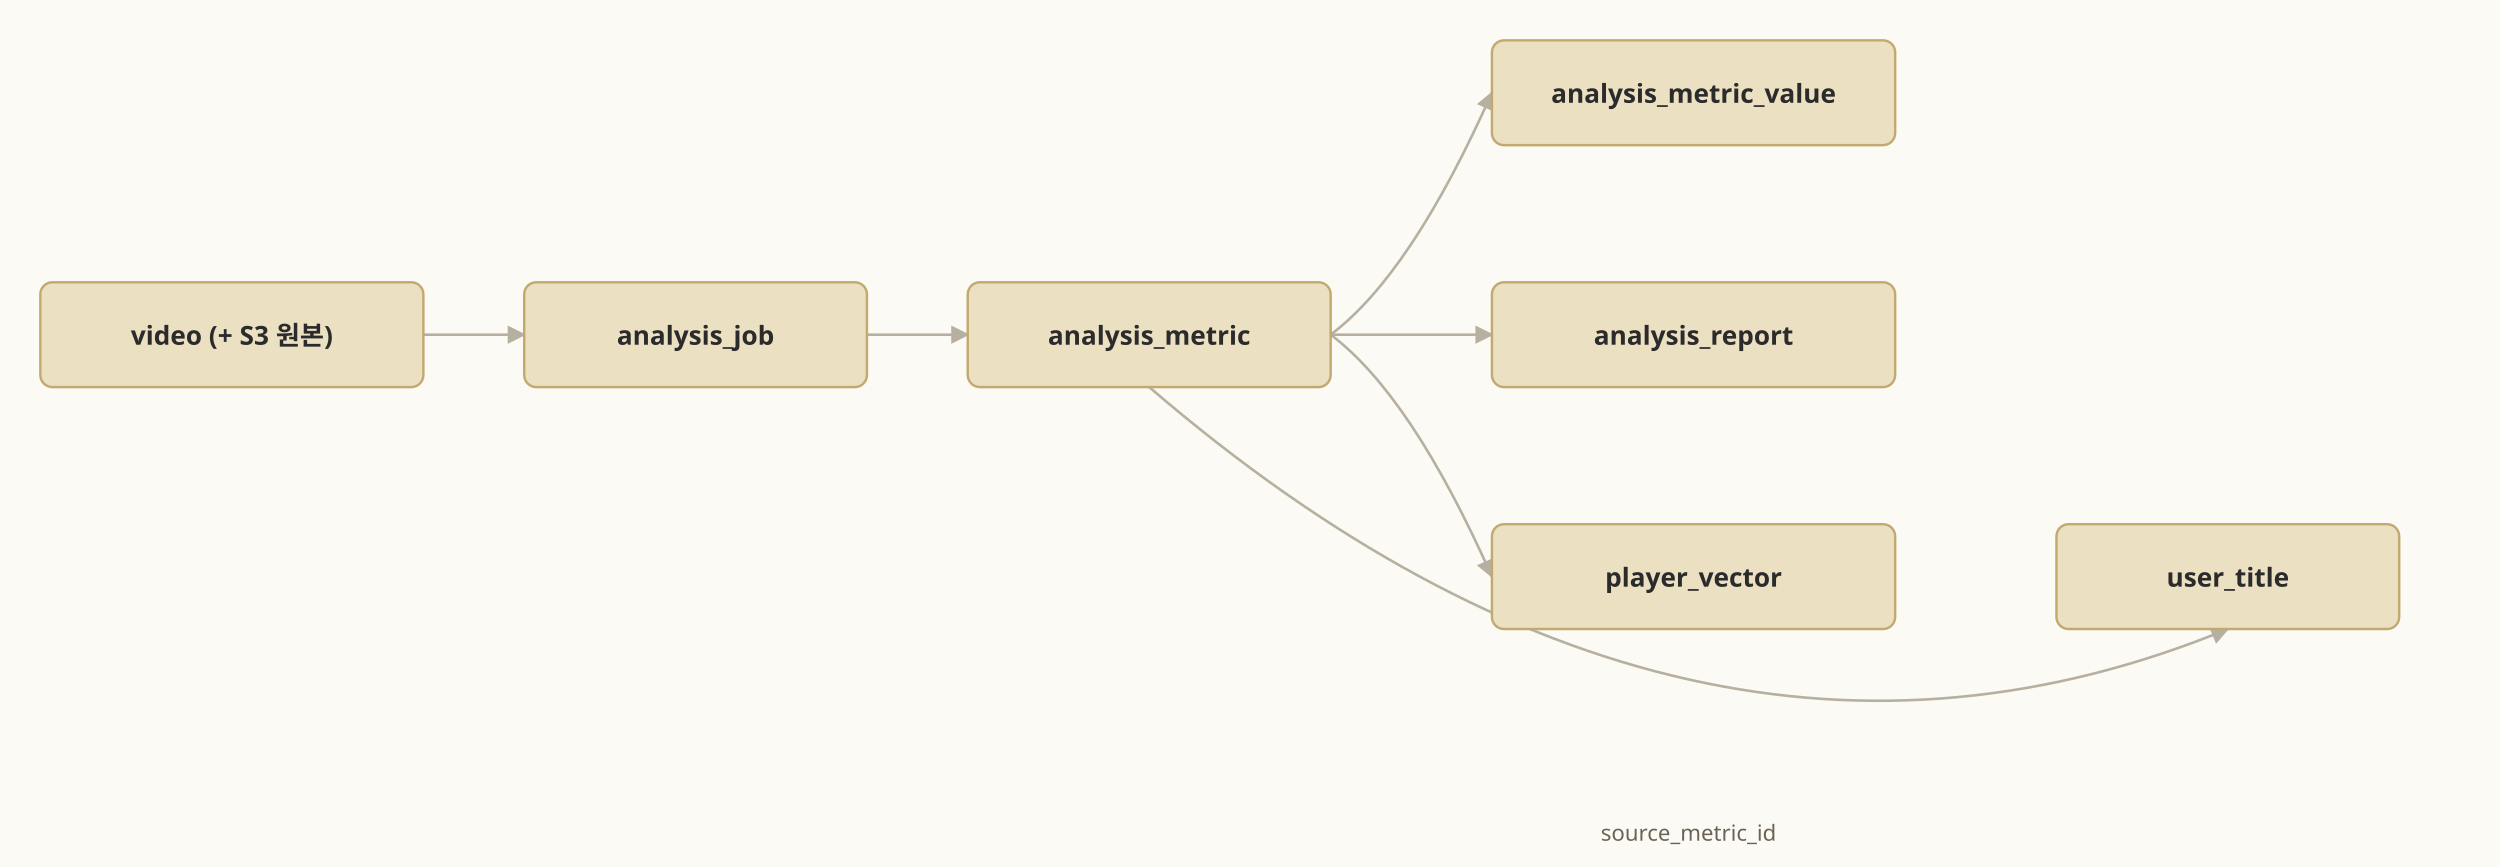
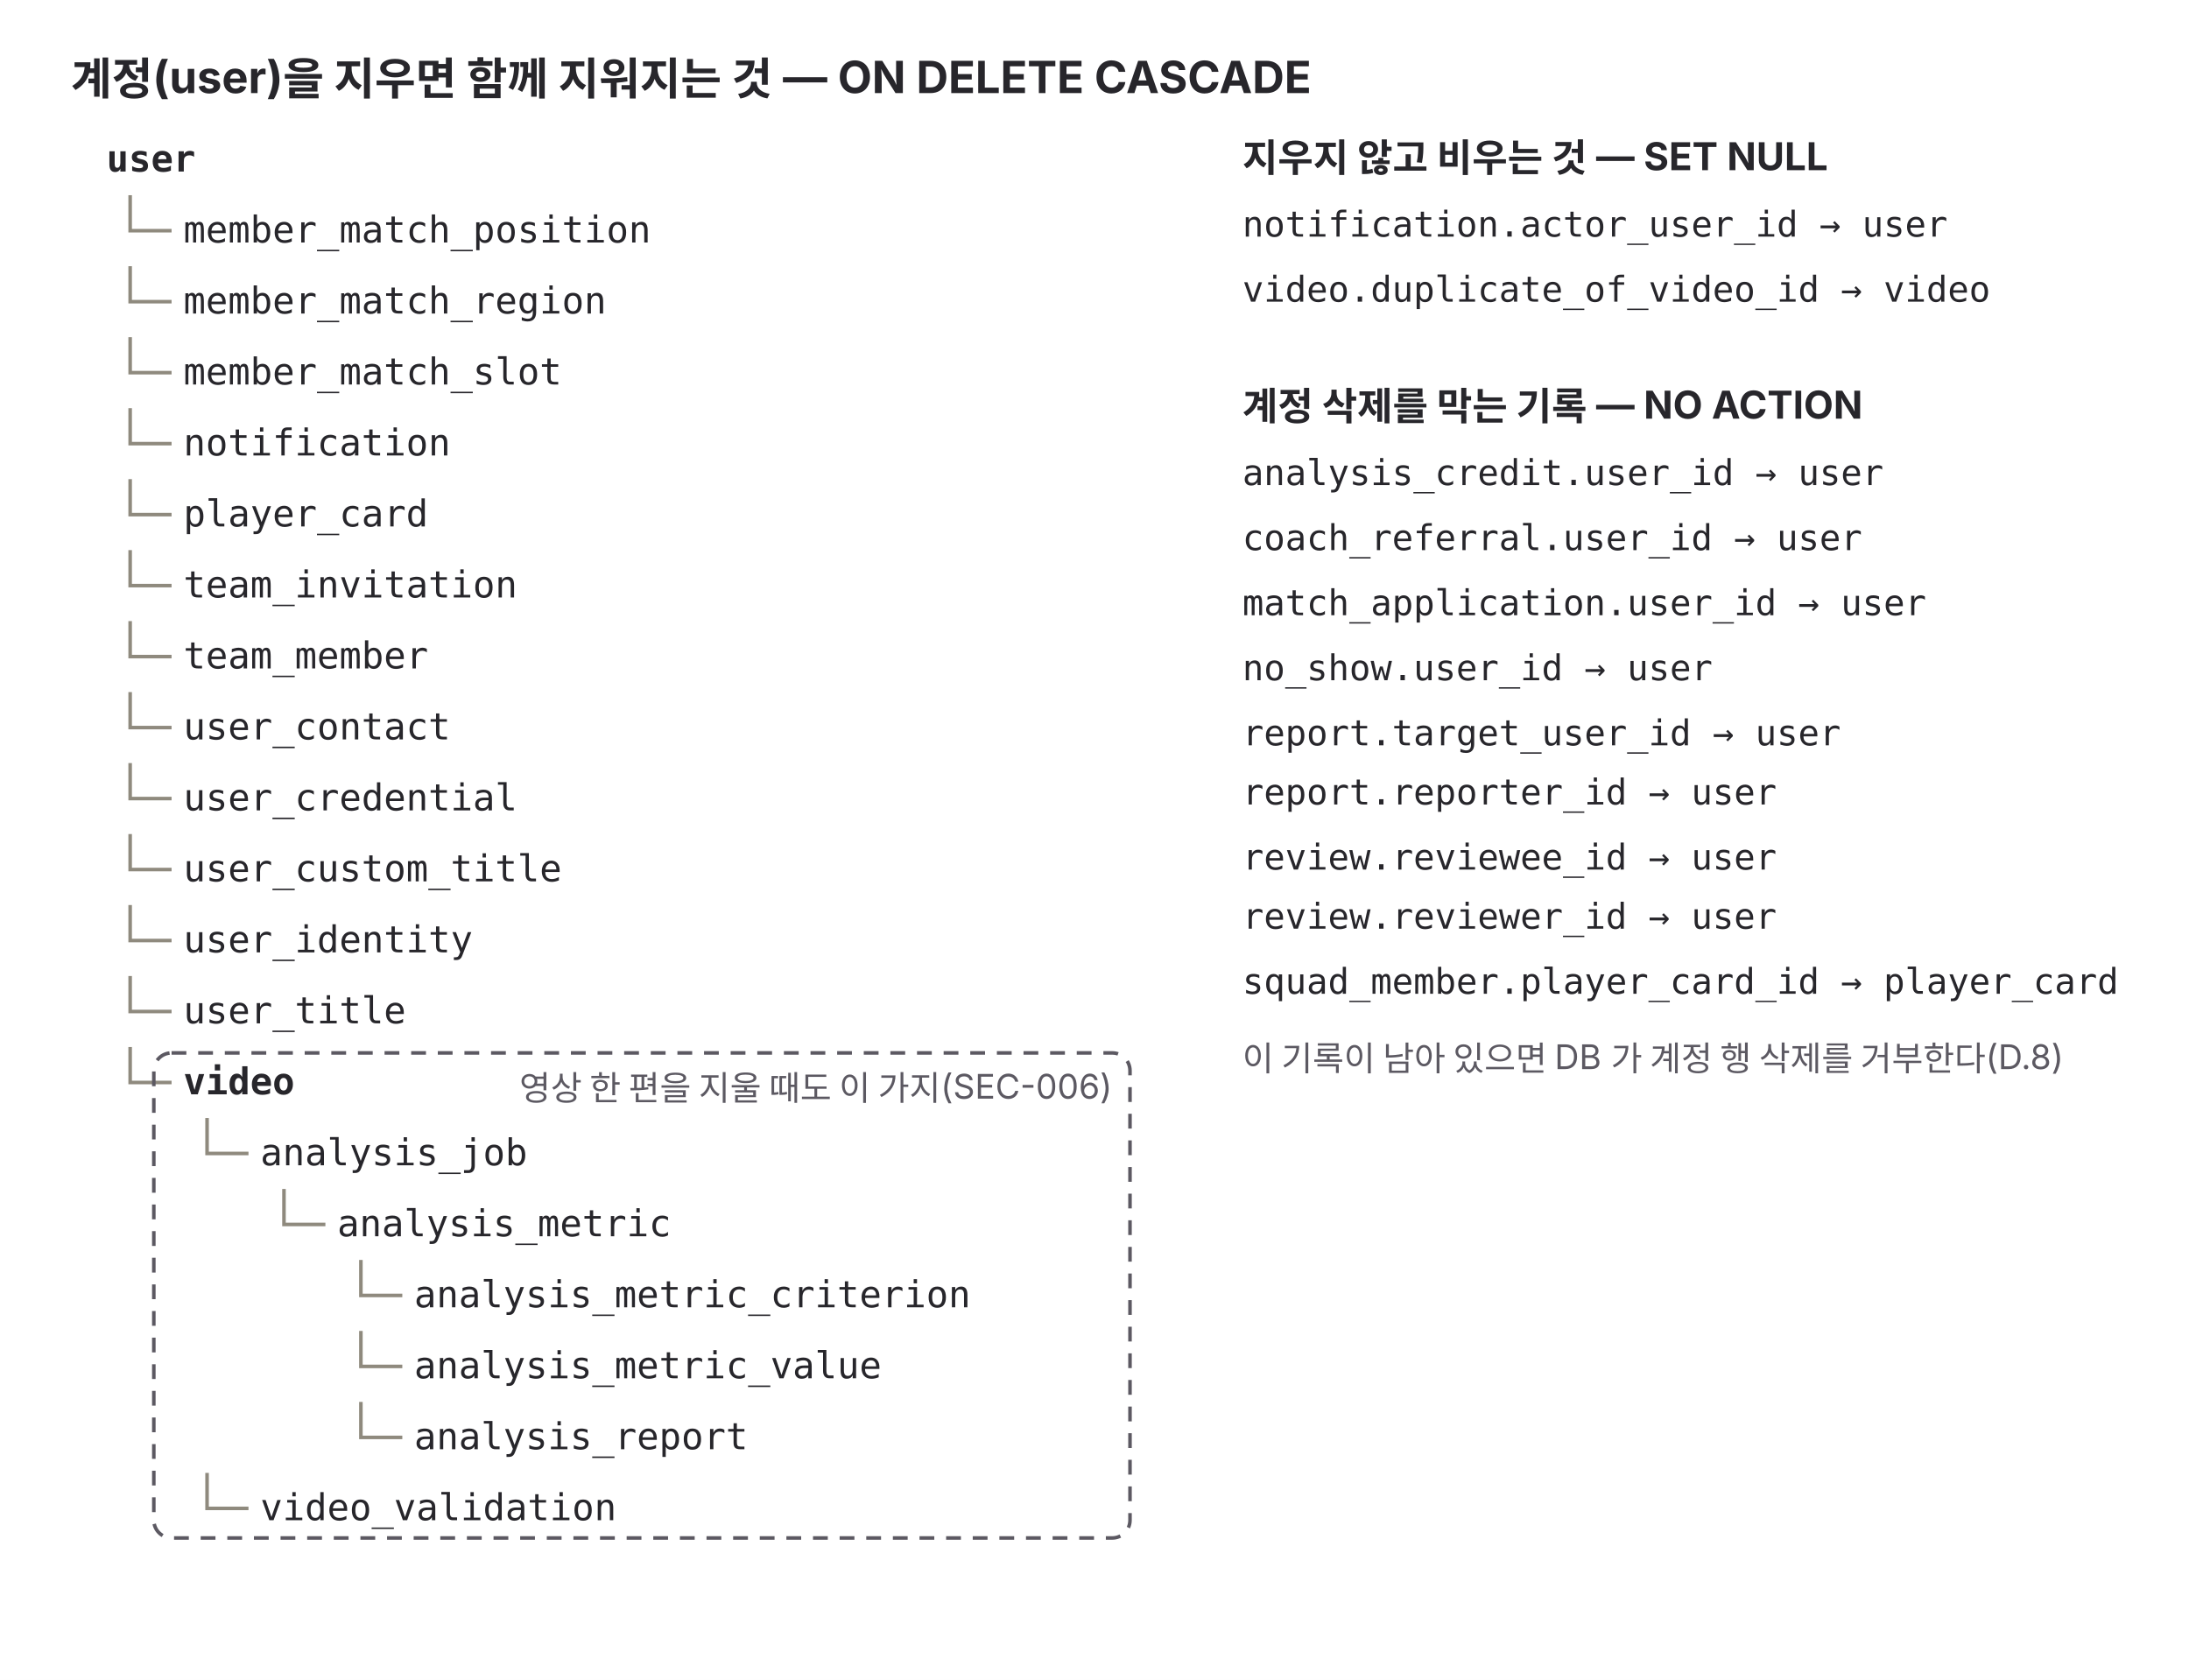
- <svg xmlns="http://www.w3.org/2000/svg" viewBox="0 0 1240 430" width="1240" height="430" font-family="'Malgun Gothic','Apple SD Gothic Neo','Noto Sans KR','Pretendard',sans-serif">
-   <rect x="0" y="0" width="1240" height="430" fill="#fcfaf4" />
-   <defs>
-     <marker id="arrow" viewBox="0 0 10 10" refX="9" refY="5" markerWidth="7" markerHeight="7" orient="auto-start-reverse">
-       <path d="M 0 0 L 10 5 L 0 10 z" fill="#b7b0a0" />
-     </marker>
-   </defs>
-   <path d="M 210.0 166.0 Q 235.0 166.0 260.0 166.0" fill="none" stroke="#b7b0a0" stroke-width="1.3" marker-end="url(#arrow)" />
-   <path d="M 430.0 166.0 Q 455.0 166.0 480.0 166.0" fill="none" stroke="#b7b0a0" stroke-width="1.3" marker-end="url(#arrow)" />
-   <path d="M 660.0 166.0 Q 700.0 136.0 740.0 46.0" fill="none" stroke="#b7b0a0" stroke-width="1.3" marker-end="url(#arrow)" />
-   <path d="M 660.0 166.0 Q 700.0 166.0 740.0 166.0" fill="none" stroke="#b7b0a0" stroke-width="1.3" marker-end="url(#arrow)" />
-   <path d="M 660.0 166.0 Q 700.0 196.0 740.0 286.0" fill="none" stroke="#b7b0a0" stroke-width="1.3" marker-end="url(#arrow)" />
-   <path d="M 570.0 192.0 Q 837.5 422.0 1105.0 312.0" fill="none" stroke="#b7b0a0" stroke-width="1.3" marker-end="url(#arrow)" />
-   <rect x="763.9" y="404.0" width="147.2" height="15" fill="#fcfaf4" opacity="0.9" />
-   <text x="837.5" y="417.0" text-anchor="middle" font-family="'Malgun Gothic','Apple SD Gothic Neo','Noto Sans KR','Pretendard',sans-serif" font-size="11" fill="#6b6355">source_metric_id</text>
-   <rect x="20" y="140" width="190" height="52" rx="6" fill="#ece0c2" stroke="#c2a96f" stroke-width="1.2" />
-   <text x="115.0" y="171.0" text-anchor="middle" font-family="'Malgun Gothic','Apple SD Gothic Neo','Noto Sans KR','Pretendard',sans-serif" font-size="13" font-weight="700" fill="#2b2b2b">video (+ S3 원본)</text>
-   <rect x="260" y="140" width="170" height="52" rx="6" fill="#ece0c2" stroke="#c2a96f" stroke-width="1.2" />
-   <text x="345.0" y="171.0" text-anchor="middle" font-family="'Malgun Gothic','Apple SD Gothic Neo','Noto Sans KR','Pretendard',sans-serif" font-size="13" font-weight="700" fill="#2b2b2b">analysis_job</text>
-   <rect x="480" y="140" width="180" height="52" rx="6" fill="#ece0c2" stroke="#c2a96f" stroke-width="1.2" />
-   <text x="570.0" y="171.0" text-anchor="middle" font-family="'Malgun Gothic','Apple SD Gothic Neo','Noto Sans KR','Pretendard',sans-serif" font-size="13" font-weight="700" fill="#2b2b2b">analysis_metric</text>
-   <rect x="740" y="20" width="200" height="52" rx="6" fill="#ece0c2" stroke="#c2a96f" stroke-width="1.2" />
-   <text x="840.0" y="51.0" text-anchor="middle" font-family="'Malgun Gothic','Apple SD Gothic Neo','Noto Sans KR','Pretendard',sans-serif" font-size="13" font-weight="700" fill="#2b2b2b">analysis_metric_value</text>
-   <rect x="740" y="140" width="200" height="52" rx="6" fill="#ece0c2" stroke="#c2a96f" stroke-width="1.2" />
-   <text x="840.0" y="171.0" text-anchor="middle" font-family="'Malgun Gothic','Apple SD Gothic Neo','Noto Sans KR','Pretendard',sans-serif" font-size="13" font-weight="700" fill="#2b2b2b">analysis_report</text>
-   <rect x="740" y="260" width="200" height="52" rx="6" fill="#ece0c2" stroke="#c2a96f" stroke-width="1.2" />
-   <text x="840.0" y="291.0" text-anchor="middle" font-family="'Malgun Gothic','Apple SD Gothic Neo','Noto Sans KR','Pretendard',sans-serif" font-size="13" font-weight="700" fill="#2b2b2b">player_vector</text>
-   <rect x="1020" y="260" width="170" height="52" rx="6" fill="#ece0c2" stroke="#c2a96f" stroke-width="1.2" />
-   <text x="1105.0" y="291.0" text-anchor="middle" font-family="'Malgun Gothic','Apple SD Gothic Neo','Noto Sans KR','Pretendard',sans-serif" font-size="13" font-weight="700" fill="#2b2b2b">user_title</text>
+ <svg xmlns="http://www.w3.org/2000/svg" viewBox="0 0 740 568" width="740" height="568" role="img" aria-label="계정을 지우면 함께 지워지는 테이블의 나무, 비우는 외래키, 삭제를 막는 기록.">
+   <rect x="0" y="0" width="740" height="568" fill="#ffffff" />
+   <text x="24" y="32" font-family="-apple-system,BlinkMacSystemFont,'Segoe UI','Apple SD Gothic Neo','Malgun Gothic','Noto Sans KR',sans-serif" font-size="15" font-weight="700" fill="#27262b">계정(user)을 지우면 함께 지워지는 것 — ON DELETE CASCADE</text>
+   <text x="36" y="58" font-family="ui-monospace,SFMono-Regular,Menlo,Consolas,'D2Coding',monospace" font-size="12.5" fill="#27262b" font-weight="700">user</text>
+   <path d="M44,66 V78 H58" fill="none" stroke="#8f8a7e" stroke-width="1.2" />
+   <text x="62" y="82" font-family="ui-monospace,SFMono-Regular,Menlo,Consolas,'D2Coding',monospace" font-size="12.5" fill="#27262b">member_match_position</text>
+   <path d="M44,90 V102 H58" fill="none" stroke="#8f8a7e" stroke-width="1.2" />
+   <text x="62" y="106" font-family="ui-monospace,SFMono-Regular,Menlo,Consolas,'D2Coding',monospace" font-size="12.5" fill="#27262b">member_match_region</text>
+   <path d="M44,114 V126 H58" fill="none" stroke="#8f8a7e" stroke-width="1.2" />
+   <text x="62" y="130" font-family="ui-monospace,SFMono-Regular,Menlo,Consolas,'D2Coding',monospace" font-size="12.5" fill="#27262b">member_match_slot</text>
+   <path d="M44,138 V150 H58" fill="none" stroke="#8f8a7e" stroke-width="1.2" />
+   <text x="62" y="154" font-family="ui-monospace,SFMono-Regular,Menlo,Consolas,'D2Coding',monospace" font-size="12.5" fill="#27262b">notification</text>
+   <path d="M44,162 V174 H58" fill="none" stroke="#8f8a7e" stroke-width="1.2" />
+   <text x="62" y="178" font-family="ui-monospace,SFMono-Regular,Menlo,Consolas,'D2Coding',monospace" font-size="12.5" fill="#27262b">player_card</text>
+   <path d="M44,186 V198 H58" fill="none" stroke="#8f8a7e" stroke-width="1.2" />
+   <text x="62" y="202" font-family="ui-monospace,SFMono-Regular,Menlo,Consolas,'D2Coding',monospace" font-size="12.5" fill="#27262b">team_invitation</text>
+   <path d="M44,210 V222 H58" fill="none" stroke="#8f8a7e" stroke-width="1.2" />
+   <text x="62" y="226" font-family="ui-monospace,SFMono-Regular,Menlo,Consolas,'D2Coding',monospace" font-size="12.5" fill="#27262b">team_member</text>
+   <path d="M44,234 V246 H58" fill="none" stroke="#8f8a7e" stroke-width="1.2" />
+   <text x="62" y="250" font-family="ui-monospace,SFMono-Regular,Menlo,Consolas,'D2Coding',monospace" font-size="12.5" fill="#27262b">user_contact</text>
+   <path d="M44,258 V270 H58" fill="none" stroke="#8f8a7e" stroke-width="1.2" />
+   <text x="62" y="274" font-family="ui-monospace,SFMono-Regular,Menlo,Consolas,'D2Coding',monospace" font-size="12.5" fill="#27262b">user_credential</text>
+   <path d="M44,282 V294 H58" fill="none" stroke="#8f8a7e" stroke-width="1.2" />
+   <text x="62" y="298" font-family="ui-monospace,SFMono-Regular,Menlo,Consolas,'D2Coding',monospace" font-size="12.5" fill="#27262b">user_custom_title</text>
+   <path d="M44,306 V318 H58" fill="none" stroke="#8f8a7e" stroke-width="1.2" />
+   <text x="62" y="322" font-family="ui-monospace,SFMono-Regular,Menlo,Consolas,'D2Coding',monospace" font-size="12.5" fill="#27262b">user_identity</text>
+   <path d="M44,330 V342 H58" fill="none" stroke="#8f8a7e" stroke-width="1.2" />
+   <text x="62" y="346" font-family="ui-monospace,SFMono-Regular,Menlo,Consolas,'D2Coding',monospace" font-size="12.5" fill="#27262b">user_title</text>
+   <path d="M44,354 V366 H58" fill="none" stroke="#8f8a7e" stroke-width="1.2" />
+   <text x="62" y="370" font-family="ui-monospace,SFMono-Regular,Menlo,Consolas,'D2Coding',monospace" font-size="12.5" fill="#27262b" font-weight="700">video</text>
+   <path d="M70,378 V390 H84" fill="none" stroke="#8f8a7e" stroke-width="1.2" />
+   <text x="88" y="394" font-family="ui-monospace,SFMono-Regular,Menlo,Consolas,'D2Coding',monospace" font-size="12.5" fill="#27262b">analysis_job</text>
+   <path d="M96,402 V414 H110" fill="none" stroke="#8f8a7e" stroke-width="1.2" />
+   <text x="114" y="418" font-family="ui-monospace,SFMono-Regular,Menlo,Consolas,'D2Coding',monospace" font-size="12.5" fill="#27262b">analysis_metric</text>
+   <path d="M122,426 V438 H136" fill="none" stroke="#8f8a7e" stroke-width="1.2" />
+   <text x="140" y="442" font-family="ui-monospace,SFMono-Regular,Menlo,Consolas,'D2Coding',monospace" font-size="12.5" fill="#27262b">analysis_metric_criterion</text>
+   <path d="M122,450 V462 H136" fill="none" stroke="#8f8a7e" stroke-width="1.2" />
+   <text x="140" y="466" font-family="ui-monospace,SFMono-Regular,Menlo,Consolas,'D2Coding',monospace" font-size="12.5" fill="#27262b">analysis_metric_value</text>
+   <path d="M122,474 V486 H136" fill="none" stroke="#8f8a7e" stroke-width="1.2" />
+   <text x="140" y="490" font-family="ui-monospace,SFMono-Regular,Menlo,Consolas,'D2Coding',monospace" font-size="12.5" fill="#27262b">analysis_report</text>
+   <path d="M70,498 V510 H84" fill="none" stroke="#8f8a7e" stroke-width="1.2" />
+   <text x="88" y="514" font-family="ui-monospace,SFMono-Regular,Menlo,Consolas,'D2Coding',monospace" font-size="12.5" fill="#27262b">video_validation</text>
+   <rect x="52" y="356" width="330" height="164" rx="6" fill="none" stroke="#5c5962" stroke-width="1.2" stroke-dasharray="5 4" />
+   <text x="376" y="372" text-anchor="end" font-family="-apple-system,BlinkMacSystemFont,'Segoe UI','Apple SD Gothic Neo','Malgun Gothic','Noto Sans KR',sans-serif" font-size="11.5" fill="#5c5962">영상 한 편을 지울 때도 이 가지(SEC-006)</text>
+   <text x="420" y="58" font-family="-apple-system,BlinkMacSystemFont,'Segoe UI','Apple SD Gothic Neo','Malgun Gothic','Noto Sans KR',sans-serif" font-size="13" font-weight="700" fill="#27262b">지우지 않고 비우는 것 — SET NULL</text>
+   <text x="420" y="80" font-family="ui-monospace,SFMono-Regular,Menlo,Consolas,'D2Coding',monospace" font-size="12" fill="#27262b">notification.actor_user_id → user</text>
+   <text x="420" y="102" font-family="ui-monospace,SFMono-Regular,Menlo,Consolas,'D2Coding',monospace" font-size="12" fill="#27262b">video.duplicate_of_video_id → video</text>
+   <text x="420" y="142" font-family="-apple-system,BlinkMacSystemFont,'Segoe UI','Apple SD Gothic Neo','Malgun Gothic','Noto Sans KR',sans-serif" font-size="13" font-weight="700" fill="#27262b">계정 삭제를 막는 기록 — NO ACTION</text>
+   <text x="420" y="164" font-family="ui-monospace,SFMono-Regular,Menlo,Consolas,'D2Coding',monospace" font-size="12" fill="#27262b">analysis_credit.user_id → user</text>
+   <text x="420" y="186" font-family="ui-monospace,SFMono-Regular,Menlo,Consolas,'D2Coding',monospace" font-size="12" fill="#27262b">coach_referral.user_id → user</text>
+   <text x="420" y="208" font-family="ui-monospace,SFMono-Regular,Menlo,Consolas,'D2Coding',monospace" font-size="12" fill="#27262b">match_application.user_id → user</text>
+   <text x="420" y="230" font-family="ui-monospace,SFMono-Regular,Menlo,Consolas,'D2Coding',monospace" font-size="12" fill="#27262b">no_show.user_id → user</text>
+   <text x="420" y="252" font-family="ui-monospace,SFMono-Regular,Menlo,Consolas,'D2Coding',monospace" font-size="12" fill="#27262b">report.target_user_id → user</text>
+   <text x="420" y="272" font-family="ui-monospace,SFMono-Regular,Menlo,Consolas,'D2Coding',monospace" font-size="12" fill="#27262b">report.reporter_id → user</text>
+   <text x="420" y="294" font-family="ui-monospace,SFMono-Regular,Menlo,Consolas,'D2Coding',monospace" font-size="12" fill="#27262b">review.reviewee_id → user</text>
+   <text x="420" y="314" font-family="ui-monospace,SFMono-Regular,Menlo,Consolas,'D2Coding',monospace" font-size="12" fill="#27262b">review.reviewer_id → user</text>
+   <text x="420" y="336" font-family="ui-monospace,SFMono-Regular,Menlo,Consolas,'D2Coding',monospace" font-size="12" fill="#27262b">squad_member.player_card_id → player_card</text>
+   <text x="420" y="362" font-family="-apple-system,BlinkMacSystemFont,'Segoe UI','Apple SD Gothic Neo','Malgun Gothic','Noto Sans KR',sans-serif" font-size="11.5" fill="#5c5962">이 기록이 남아 있으면 DB 가 계정 행 삭제를 거부한다(D.8)</text>
</svg>
